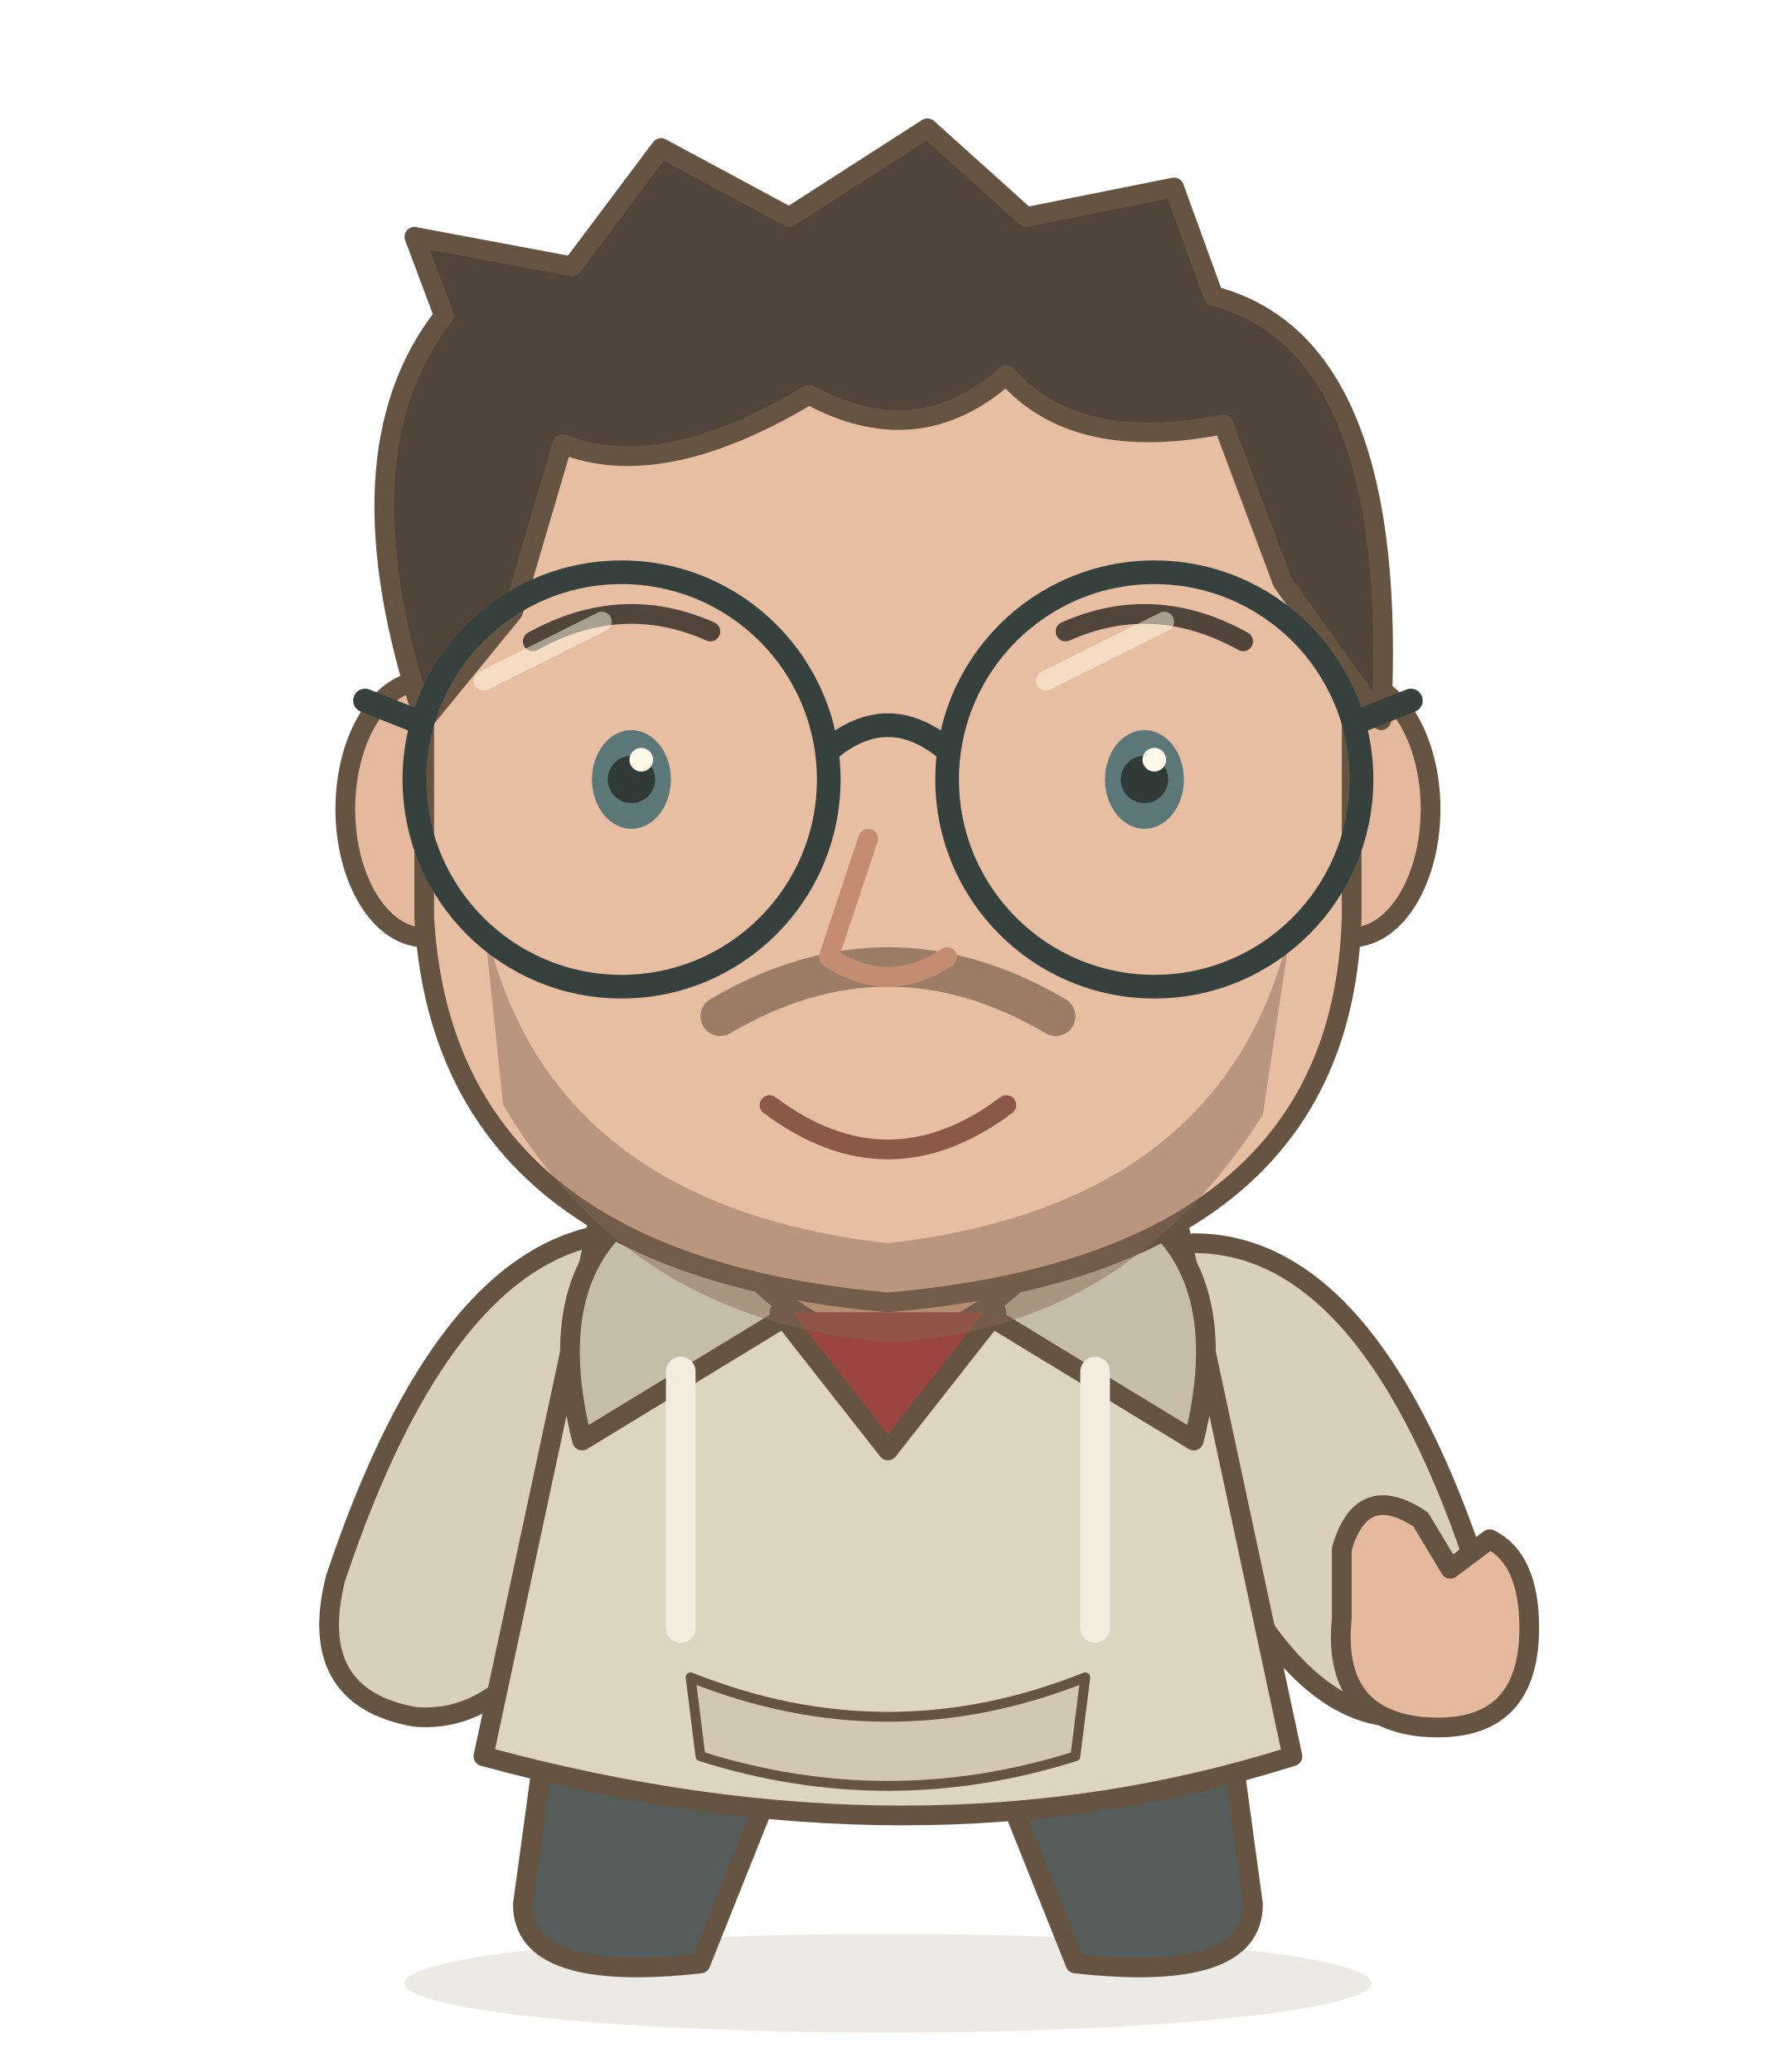
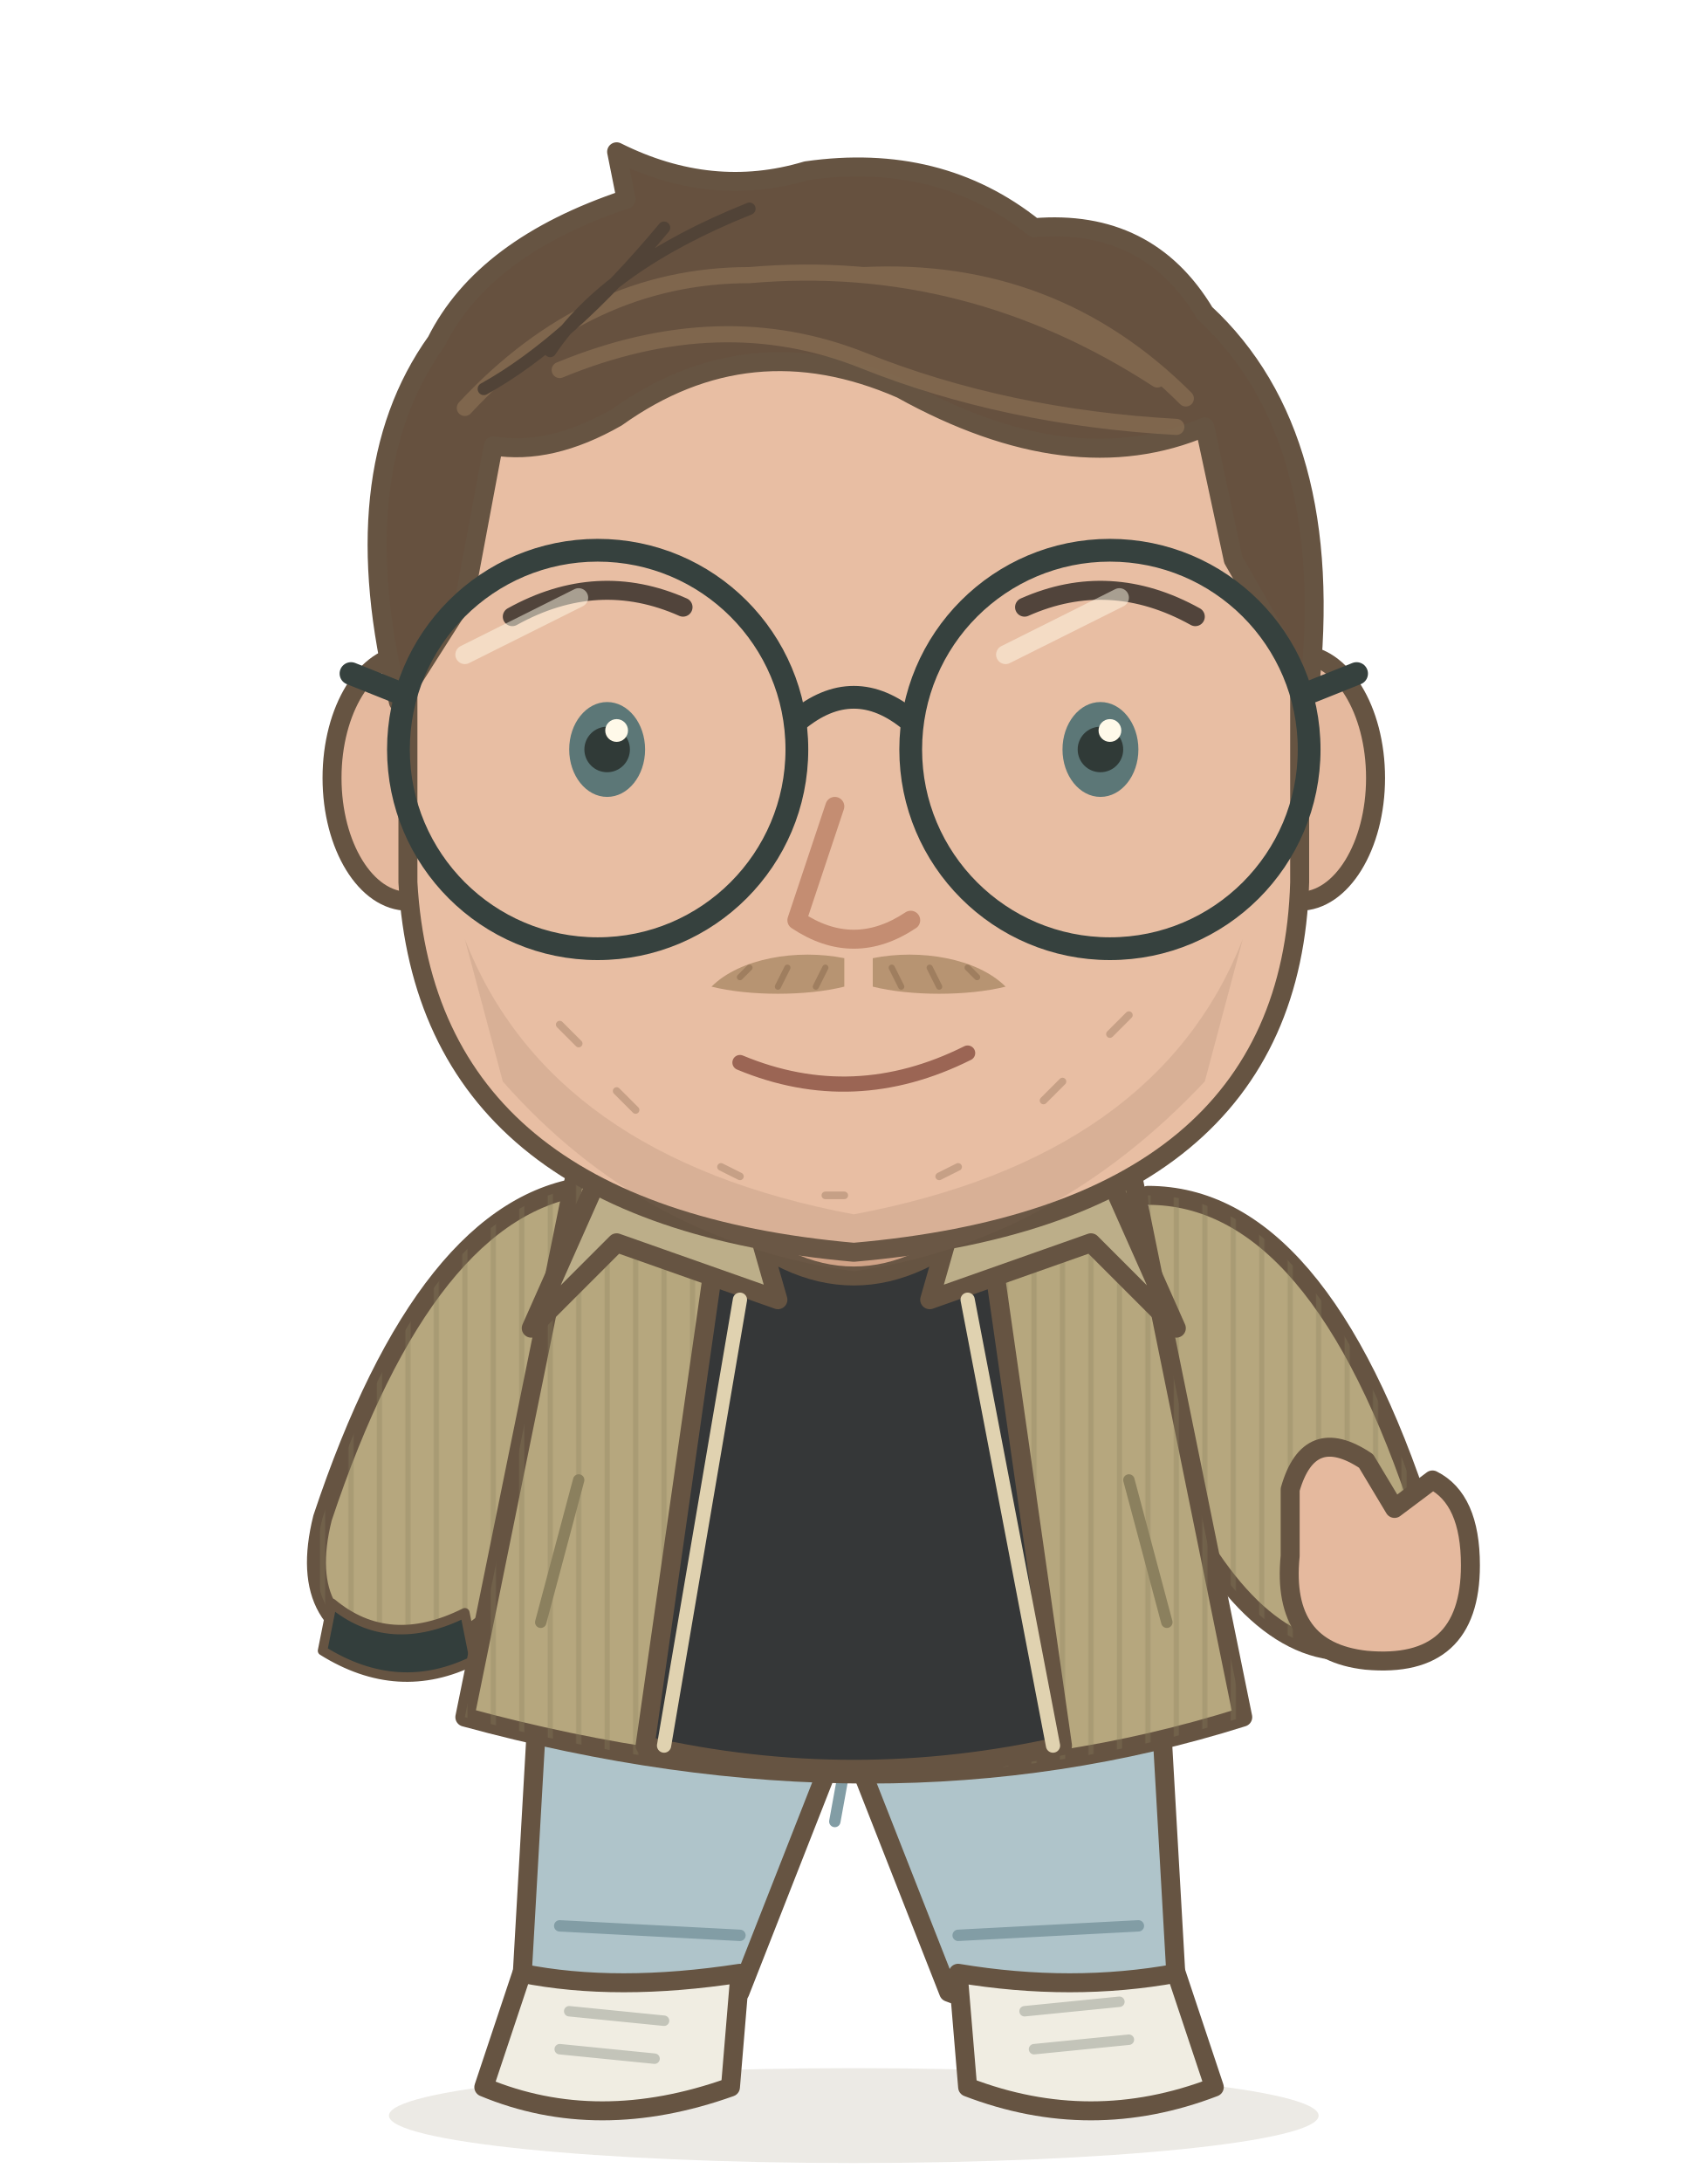
- <svg xmlns="http://www.w3.org/2000/svg" viewBox="0 0 180 210" role="img" aria-label="Felix mit runder Brille und beigem Hoodie">
+ <svg xmlns="http://www.w3.org/2000/svg" viewBox="0 0 180 230" role="img" aria-label="Felix mit seitlich liegenden Haaren, runder Brille, Cordjacke, schwarzem Shirt und hellblauer Jeans">
+   <defs>
+     <pattern id="cord" width="3" height="4" patternUnits="userSpaceOnUse">
+       <path d="M1 0v4" fill="none" stroke="#897e5d" stroke-width=".55" opacity=".3" />
+     </pattern>
+   </defs>
  <style>
- .figure{transform-origin:90px 183px;animation:sway 7s ease-in-out infinite}
+ .figure{transform-origin:90px 207px;animation:sway 7s ease-in-out infinite}
.eyes{transform-origin:90px 78px;animation:blink 5.7s linear infinite}
.hand{transform-origin:125px 141px;animation:wave 7s ease-in-out infinite}
@keyframes sway{0%,100%{transform:rotate(-1.5deg)}50%{transform:rotate(1.5deg) translateY(-2px)}}
@keyframes blink{0%,41%,45%,100%{transform:scaleY(1)}43%{transform:scaleY(.1)}}
@keyframes wave{0%,10%,62%,100%{transform:rotate(0)}24%,40%{transform:rotate(-100deg)}32%,48%{transform:rotate(-80deg)}}
@media(prefers-reduced-motion:reduce){.figure,.eyes,.hand{animation:none}}
</style>
-   <ellipse cx="90" cy="201" rx="49" ry="5" fill="#a99f88" opacity=".22" />
+   <ellipse cx="90" cy="223" rx="49" ry="5" fill="#a99f88" opacity=".22" />
  <g class="figure" stroke="#665442" stroke-width="2" stroke-linecap="round" stroke-linejoin="round">
-     <path d="M56 171l-3 22q0 8 18 6l10-25m18 0 10 25q18 2 18-6l-3-22" fill="#555c59" />
-     <path d="M62 125q-17 2-28 35-3 12 8 14 11 1 18-17" fill="#d9d0b9" />
+     <path d="M57 174l-2 35q9 5 23 1l11-28 11 28q13 5 24-1l-2-35Z" fill="#afc4ca" />
+     <path d="m90 181-2 11m-29 11 19 1m23 0 19-1" fill="none" stroke="#829da5" stroke-width="1.2" />
+     <path d="M55 208q10 2 23 0l-1 12q-14 5-26 0Z" fill="#f0ede2" />
+     <path d="M101 208q12 2 23 0l4 12q-13 5-26 0Z" fill="#f0ede2" />
+     <path d="m60 212 10 1m-11 3 10 1m39-5 10-1m-9 5 10-1" stroke="#c3c4b9" stroke-width="1.1" />
+     <path d="M62 125q-17 2-28 35-3 12 8 14 11 1 18-17" fill="#b6a77e" />
+     <path d="M62 125q-17 2-28 35-3 12 8 14 11 1 18-17" fill="url(#cord)" stroke="none" />
+     <path d="M35 169q6 5 14 1l1 5q-8 4-16-1Z" fill="#333e3c" stroke-width="1" />
    <g class="hand">
-       <path d="M121 126q18 0 29 34 4 12-7 14-11 1-20-18" fill="#d9d0b9" />
+       <path d="M121 126q18 0 29 34 4 12-7 14-11 1-20-18" fill="#b6a77e" />
+       <path d="M121 126q18 0 29 34 4 12-7 14-11 1-20-18" fill="url(#cord)" stroke="none" />
      <path d="M136 164q-1 10 8 11 11 1 11-10 0-7-4-9l-4 3-3-5q-6-4-8 3Z" fill="#e5b99e" />
    </g>
-     <path d="M61 122q29-16 58 0l12 56q-38 12-82 0Z" fill="#ded5c0" />
-     <path d="M64 123q-9 7-5 23l23-14m34-9q9 7 5 23l-23-14" fill="#c6bda8" />
+     <path d="M61 122q29-16 58 0l12 59q-38 12-82 0Z" fill="#b6a77e" />
+     <path d="M61 122q29-16 58 0l12 59q-38 12-82 0Z" fill="url(#cord)" stroke="none" />
    <path d="M77 117v13q13 12 26 0v-13" fill="#dfad90" />
-     <path d="m79 133 11 14 11-14" fill="#9b4542" />
-     <path d="M69 139v26m42-26v26" fill="none" stroke="#f4eddf" stroke-width="3" />
-     <path d="M70 170q20 8 40 0l-1 8q-19 6-38 0Z" fill="#d2c8b1" stroke-width="1" />
+     <path d="M76 128q14 13 28 0l8 56q-22 5-44 0Z" fill="#353738" />
+     <path d="M64 122l12-6 6 21-17-6-9 9Zm52 0-12-6-6 21 17-6 9 9Z" fill="#bcae89" />
+     <path d="m78 137-8 47m32-47 9 47" fill="none" stroke="#e0d2b0" stroke-width="1.5" />
+     <path d="m61 156-4 15m62-15 4 15" fill="none" stroke="#8b805e" stroke-width="1.2" />
    <ellipse cx="43" cy="82" rx="8" ry="13" fill="#e5b99e" />
    <ellipse cx="137" cy="82" rx="8" ry="13" fill="#e5b99e" />
    <path d="M43 66q-3-42 47-43t47 43v27q-1 35-47 39-45-4-47-39Z" fill="#e8bea3" />
-     <path d="M43 73q-9-27 2-41l-3-8 16 3 9-12 13 7 14-9 10 9 15-3 4 11q19 5 17 43l-10-14-6-16q-15 3-22-5-9 8-20 2-15 9-25 5l-5 17Z" fill="#51443b" />
-     <path d="M49 93q6 29 41 33 35-4 41-33l-3 20q-14 22-38 23-26-2-39-24Z" fill="#826753" stroke="none" opacity=".45" />
-     <path d="M73 103q17-10 34 0" fill="none" stroke="#826753" stroke-width="4" opacity=".75" />
-     <path d="M78 112q12 9 24 0" fill="none" stroke="#8c5949" />
+     <path d="M42 74q-6-24 4-38 5-10 20-15l-1-5q10 5 20 2 14-2 24 6 12-1 18 9 14 13 11 40l-8-14-3-14q-14 6-32-4-16-7-30 3-7 4-13 3l-3 16Z" fill="#66513f" />
+     <path d="M49 43q13-14 30-14 23-2 43 11M59 39q17-7 32-1t33 7M91 29q20-1 34 13" fill="none" stroke="#8c7155" stroke-width="1.7" opacity=".65" />
+     <path d="M70 24q-10 12-19 17m28-19Q64 28 58 37" fill="none" stroke="#514337" stroke-width="1.3" />
+     <path d="M49 99q9 23 41 29 32-6 41-29l-4 15q-16 17-37 20-22-3-37-20Z" fill="#826753" stroke="none" opacity=".16" />
+     <path d="M89 101c-5-1-11 0-14 3 4 1 10 1 14 0Zm3 0c5-1 11 0 14 3-4 1-10 1-14 0Z" fill="#a3815d" stroke="none" opacity=".7" />
+     <path d="m78 103 1-1m3 2 1-2m3 2 1-2m8 2-1-2m5 2-1-2m5 1-1-1" stroke="#927254" stroke-width=".65" opacity=".65" />
+     <path d="m59 108 2 2m4 5 2 2m9 6 2 1m9 2h2m10-2 2-1m9-7 2-2m5-5 2-2" stroke="#94745a" stroke-width=".8" opacity=".4" />
+     <path d="M78 112q12 5 24-1" fill="none" stroke="#9b6554" stroke-width="1.6" />
    <path d="m88 85-4 12q6 4 12 0" fill="none" stroke="#c48d72" />
    <path d="M54 65q9-5 18-1m36 0q9-4 18 1" fill="none" stroke="#51443b" />
    <g class="eyes" stroke="none">
      <ellipse cx="64" cy="79" rx="4" ry="5" fill="#5c7777" />
      <ellipse cx="116" cy="79" rx="4" ry="5" fill="#5c7777" />
      <circle cx="64" cy="79" r="2.4" fill="#303a37" />
      <circle cx="116" cy="79" r="2.4" fill="#303a37" />
      <circle cx="65" cy="77" r="1.2" fill="#fff9e9" />
      <circle cx="117" cy="77" r="1.2" fill="#fff9e9" />
    </g>
    <g fill="none" stroke="#36413e" stroke-width="2.4">
      <circle cx="63" cy="79" r="21" />
      <circle cx="117" cy="79" r="21" />
      <path d="M84 76q6-5 12 0M42 73l-5-2m101 2 5-2" />
    </g>
    <path d="m49 69 12-6m45 6 12-6" stroke="#fff9e8" opacity=".5" />
  </g>
</svg>
